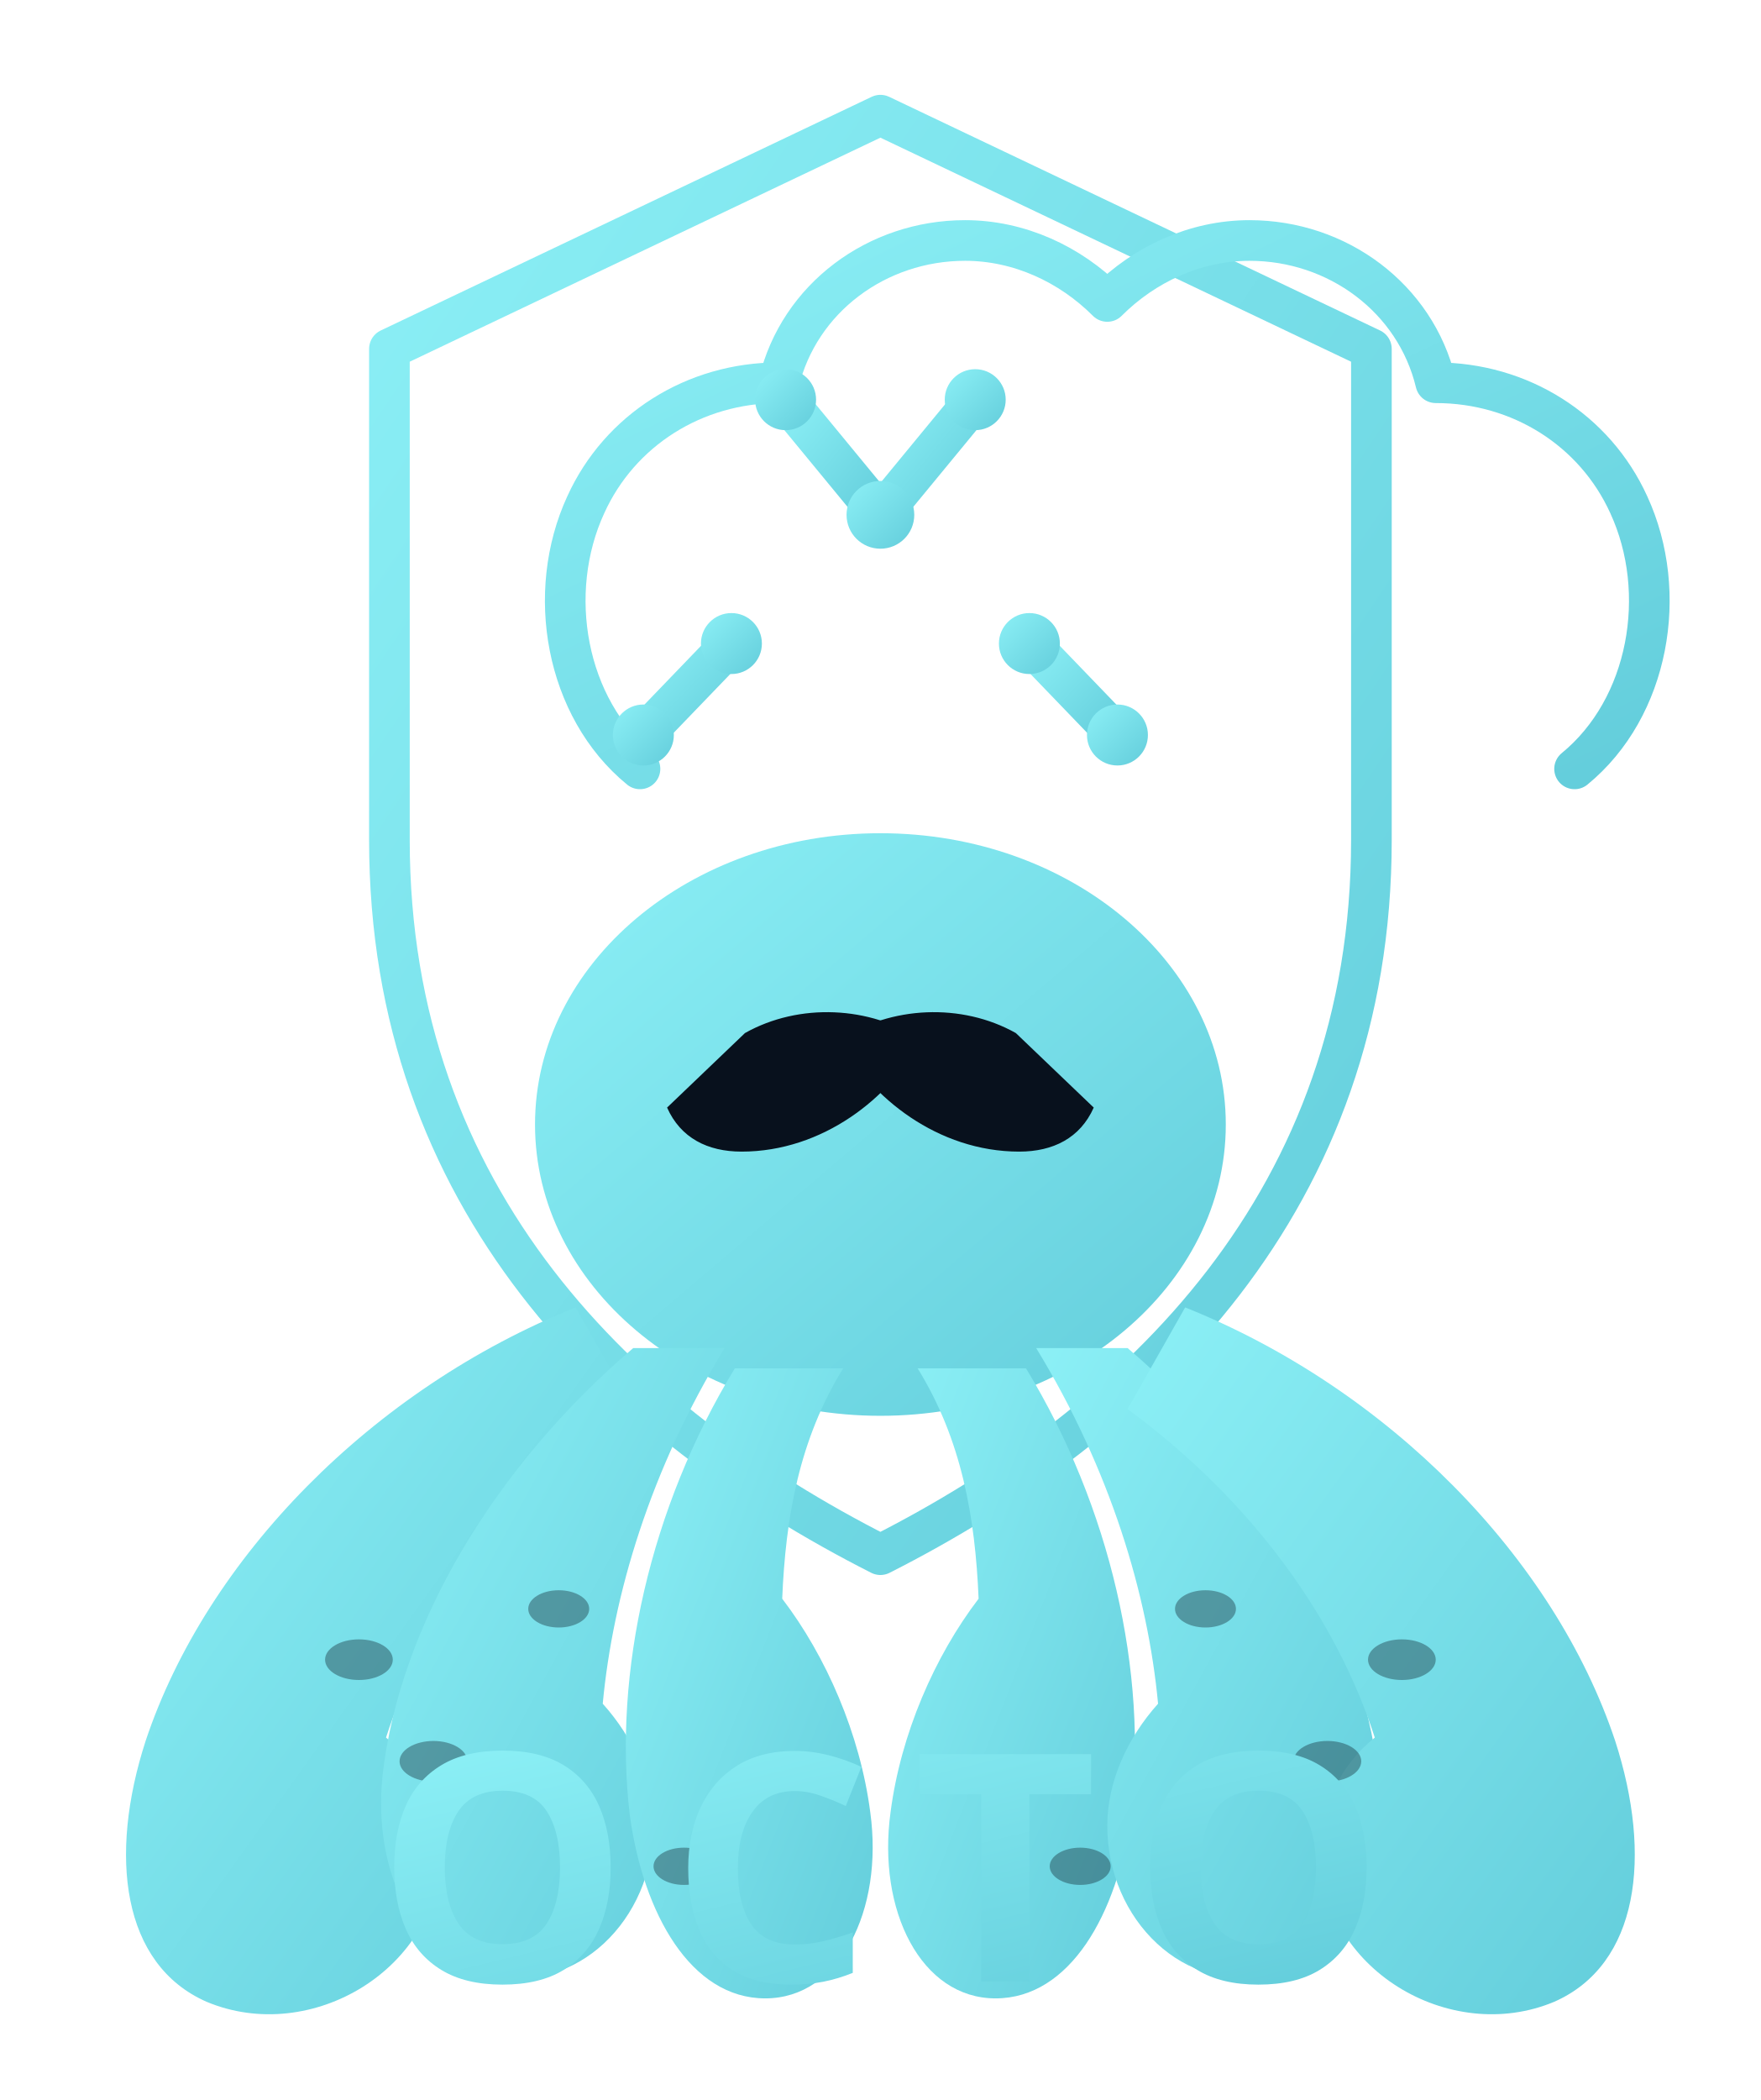
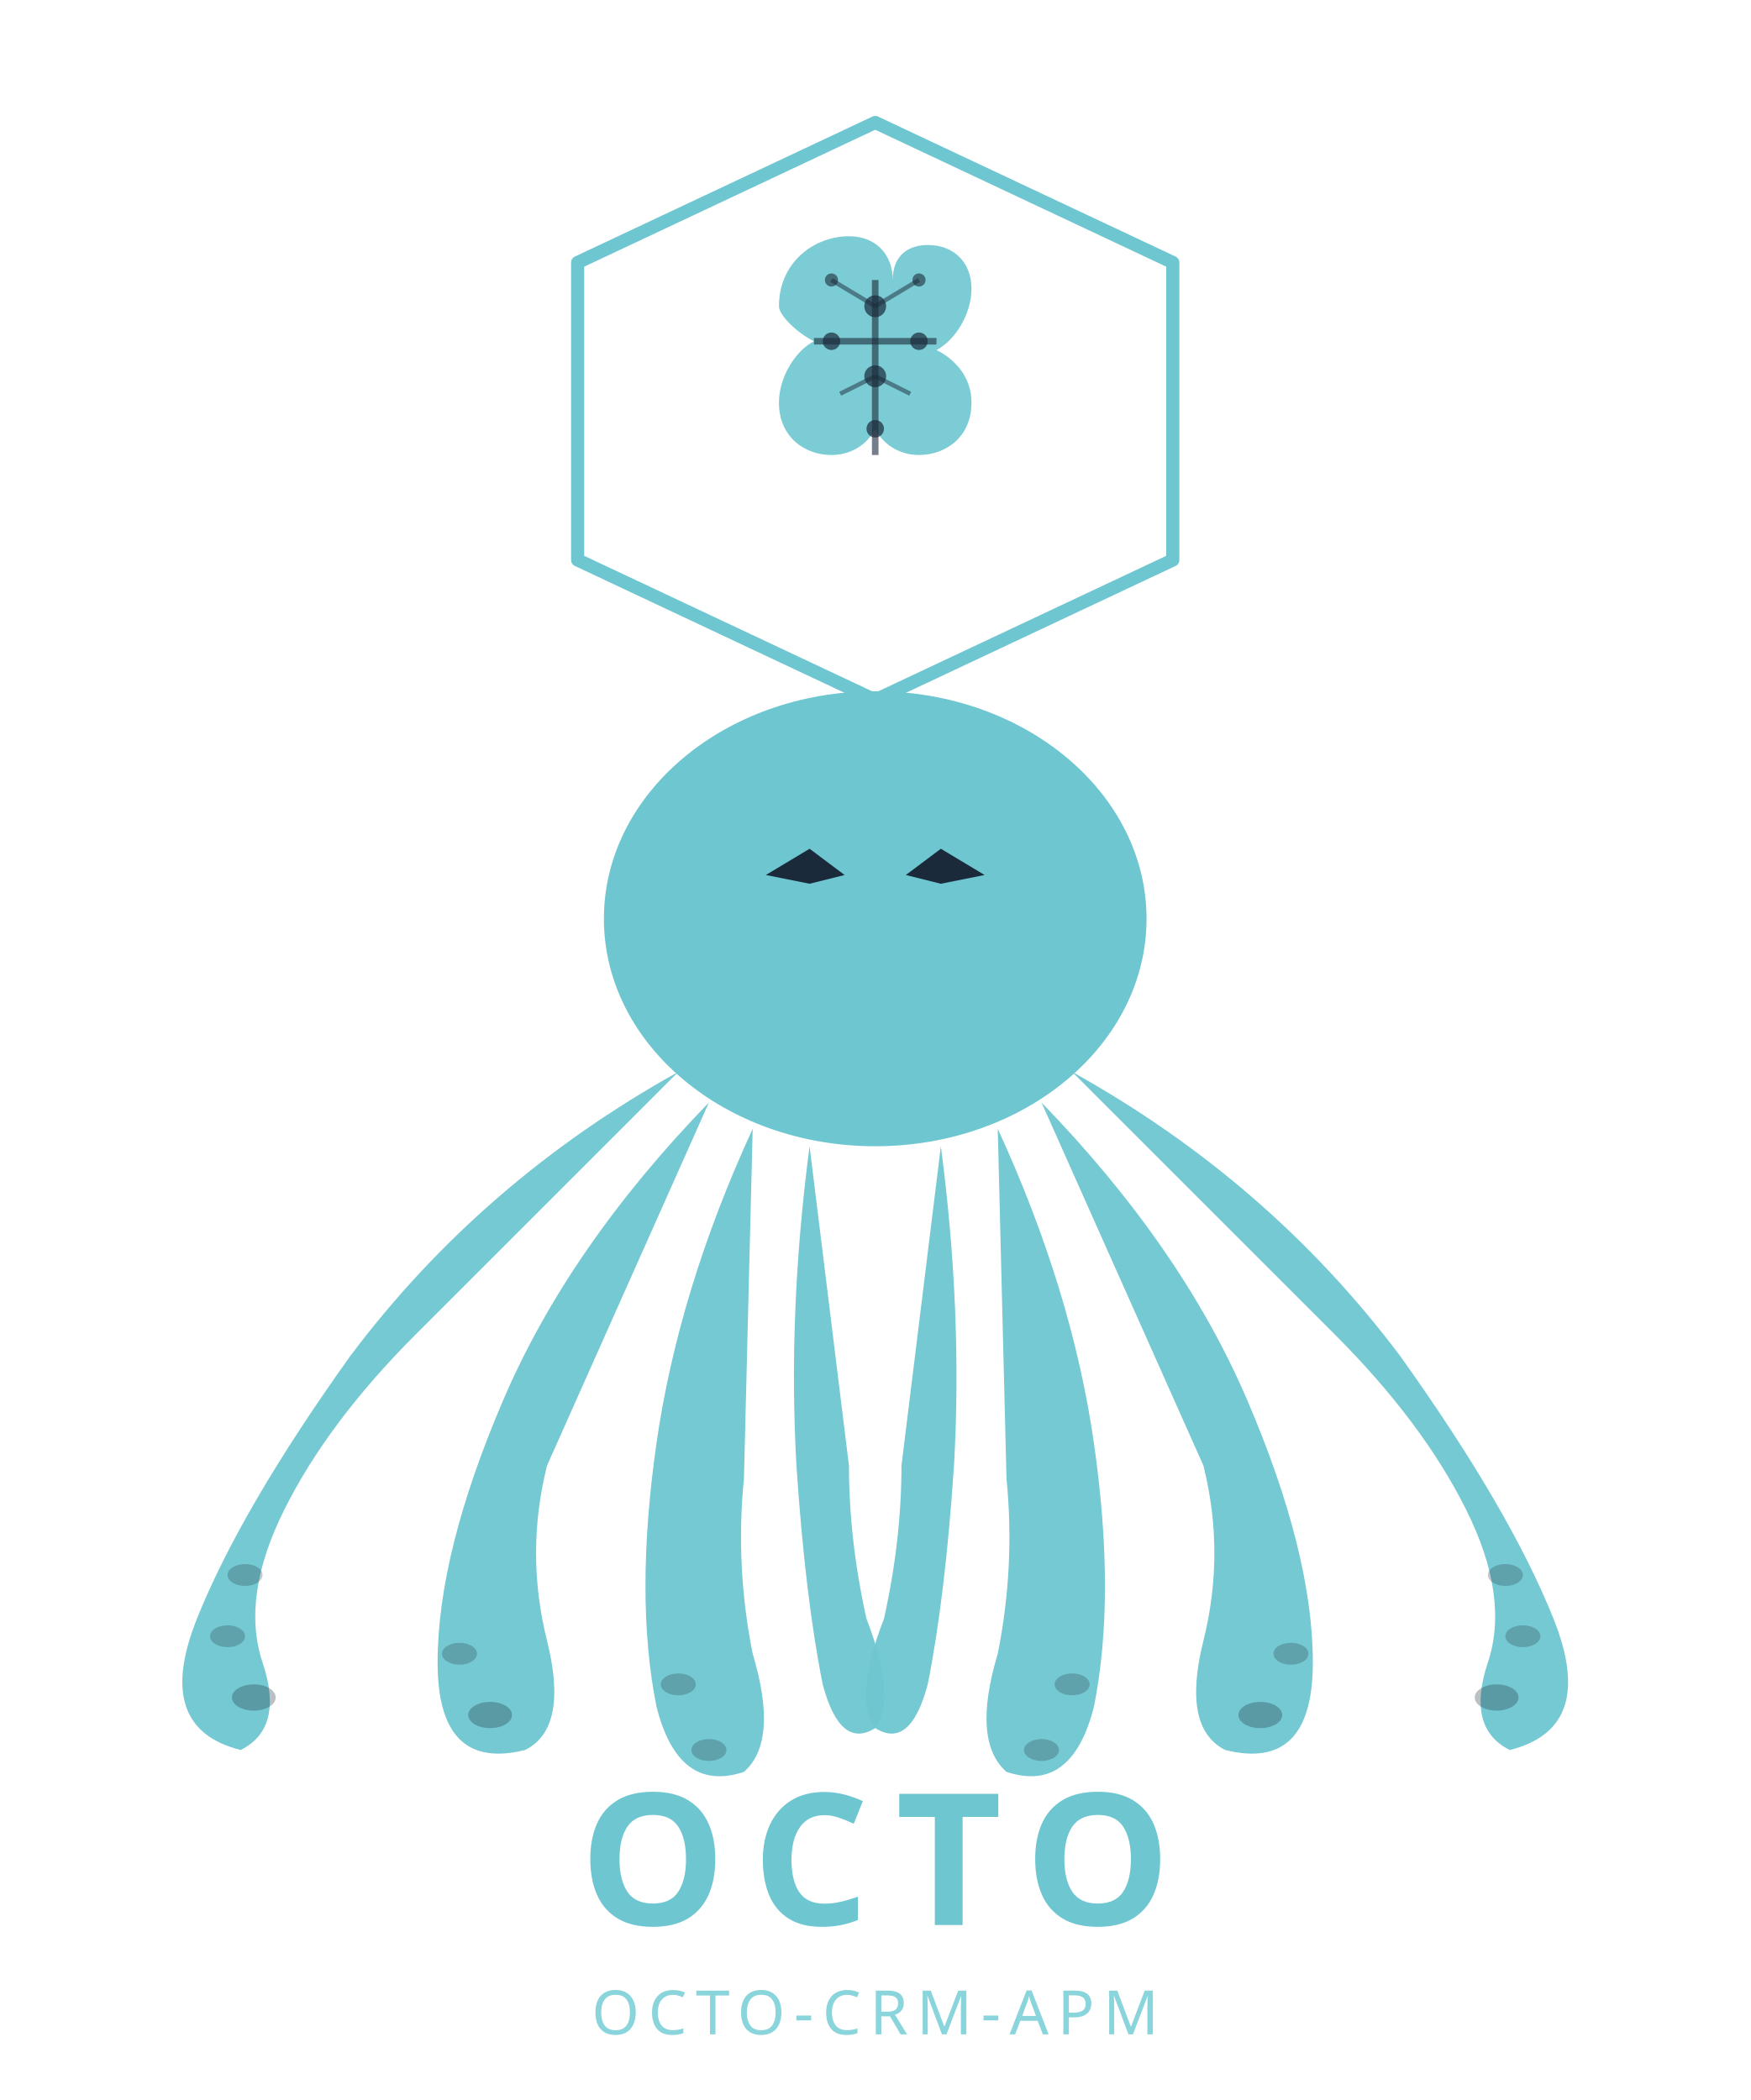
- <svg xmlns="http://www.w3.org/2000/svg" viewBox="0 0 520 620" width="520" height="620" role="img" aria-label="OCTO CRM APM logo">
+ <svg xmlns="http://www.w3.org/2000/svg" viewBox="0 0 400 480" width="400" height="480">
  <defs>
-     <linearGradient id="glow" x1="0%" y1="0%" x2="100%" y2="100%">
-       <stop offset="0%" stop-color="#8cf0f6" />
-       <stop offset="100%" stop-color="#63cddb" />
-     </linearGradient>
    <style>
-       .stroke { fill: none; stroke: url(#glow); stroke-width: 12; stroke-linecap: round; stroke-linejoin: round; }
-       .fill { fill: url(#glow); }
-       .eye { fill: #08111d; }
-       .text { fill: url(#glow); font-family: 'Space Grotesk', 'Segoe UI', sans-serif; font-weight: 700; letter-spacing: 12px; }
+       .octo-fill { fill: #6ec6d0; }
+       .octo-stroke { fill: none; stroke: #6ec6d0; stroke-width: 3; }
+       .octo-text { fill: #6ec6d0; font-family: 'Segoe UI', system-ui, -apple-system, sans-serif; font-weight: 700; letter-spacing: 6px; }
+       .product-text { fill: #8ad4dc; font-family: 'Segoe UI', system-ui, -apple-system, sans-serif; font-weight: 400; letter-spacing: 2px; font-size: 14px; }
    </style>
  </defs>
-   <path class="stroke" d="M260 34 405 103v145c0 106-68 172-145 211-77-39-145-105-145-211V103z" />
-   <g transform="translate(260 172)">
-     <path class="stroke" d="M-71 55c-22-18-28-52-16-78 10-22 32-36 57-36 6-25 29-42 55-42 16 0 31 7 42 18 11-11 26-18 42-18 26 0 49 17 55 42 25 0 47 14 57 36 12 26 6 60-16 78" />
-     <path class="stroke" d="M0-20v91" />
-     <path class="stroke" d="M-44 18h44" />
-     <path class="stroke" d="M44 18H0" />
-     <path class="stroke" d="M-44 18-70 45" />
-     <path class="stroke" d="M44 18 70 45" />
-     <path class="stroke" d="M0-20-28-54" />
-     <path class="stroke" d="M0-20 28-54" />
-     <circle class="fill" cx="-44" cy="18" r="9" />
-     <circle class="fill" cx="44" cy="18" r="9" />
-     <circle class="fill" cx="-70" cy="45" r="9" />
-     <circle class="fill" cx="70" cy="45" r="9" />
-     <circle class="fill" cx="-28" cy="-54" r="9" />
-     <circle class="fill" cx="28" cy="-54" r="9" />
-     <circle class="fill" cx="0" cy="-20" r="10" />
+   <path d="M200 28 L268 60 L268 128 L200 160 L132 128 L132 60 Z" class="octo-stroke" stroke-width="4" stroke-linejoin="round" />
+   <g transform="translate(200,94)" class="octo-fill">
+     <path d="M-22,-24 C-22,-34 -14,-40 -6,-40 C0,-40 4,-36 4,-30              C4,-36 8,-38 12,-38 C18,-38 22,-34 22,-28              C22,-22 18,-16 14,-14 C18,-12 22,-8 22,-2              C22,6 16,10 10,10 C6,10 2,8 0,4              C-2,8 -6,10 -10,10 C-16,10 -22,6 -22,-2              C-22,-8 -18,-14 -14,-16 C-18,-18 -22,-22 -22,-24 Z" opacity="0.9" />
+     <line x1="0" y1="-30" x2="0" y2="10" stroke="#1a2a3a" stroke-width="1.5" opacity="0.6" />
+     <line x1="-14" y1="-16" x2="14" y2="-16" stroke="#1a2a3a" stroke-width="1.5" opacity="0.6" />
+     <circle cx="0" cy="-24" r="2.5" fill="#1a2a3a" opacity="0.7" />
+     <circle cx="0" cy="-8" r="2.5" fill="#1a2a3a" opacity="0.7" />
+     <circle cx="-10" cy="-16" r="2" fill="#1a2a3a" opacity="0.7" />
+     <circle cx="10" cy="-16" r="2" fill="#1a2a3a" opacity="0.7" />
+     <circle cx="0" cy="4" r="2" fill="#1a2a3a" opacity="0.7" />
+     <line x1="0" y1="-24" x2="-10" y2="-30" stroke="#1a2a3a" stroke-width="1" opacity="0.5" />
+     <line x1="0" y1="-24" x2="10" y2="-30" stroke="#1a2a3a" stroke-width="1" opacity="0.5" />
+     <line x1="0" y1="-8" x2="-8" y2="-4" stroke="#1a2a3a" stroke-width="1" opacity="0.5" />
+     <line x1="0" y1="-8" x2="8" y2="-4" stroke="#1a2a3a" stroke-width="1" opacity="0.5" />
+     <circle cx="-10" cy="-30" r="1.5" fill="#1a2a3a" opacity="0.6" />
+     <circle cx="10" cy="-30" r="1.5" fill="#1a2a3a" opacity="0.6" />
  </g>
-   <ellipse class="fill" cx="260" cy="332" rx="102" ry="86" />
-   <path class="eye" d="m197 327 23-22c16-9 37-8 52 2-9 17-29 33-53 33-10 0-18-4-22-13z" />
-   <path class="eye" d="m323 327-23-22c-16-9-37-8-52 2 9 17 29 33 53 33 10 0 18-4 22-13z" />
-   <g class="fill">
-     <path d="M170 386c-60 24-109 74-127 128-11 34-7 66 18 77 31 13 69-10 69-44 0-14-6-26-16-34 11-34 35-69 73-97z" />
-     <path d="M187 398c-41 35-69 82-74 126-3 28 9 54 32 59 25 6 48-16 48-44 0-13-6-26-15-36 3-32 14-69 36-105z" />
-     <path d="M217 404c-25 41-36 90-31 132 4 29 18 54 40 54 22 0 35-26 31-55-3-23-13-46-26-63 1-24 5-47 18-68z" />
-     <path d="M303 404c25 41 36 90 31 132-4 29-18 54-40 54-22 0-35-26-31-55 3-23 13-46 26-63-1-24-5-47-18-68z" />
-     <path d="M333 398c41 35 69 82 74 126 3 28-9 54-32 59-25 6-48-16-48-44 0-13 6-26 15-36-3-32-14-69-36-105z" />
-     <path d="M350 386c60 24 109 74 127 128 11 34 7 66-18 77-31 13-69-10-69-44 0-14 6-26 16-34-11-34-35-69-73-97z" />
-   </g>
-   <g opacity=".35" fill="#06111d">
-     <ellipse cx="106" cy="490" rx="10" ry="6" />
-     <ellipse cx="128" cy="520" rx="10" ry="6" />
-     <ellipse cx="165" cy="475" rx="9" ry="5.5" />
-     <ellipse cx="202" cy="551" rx="9" ry="5.5" />
-     <ellipse cx="319" cy="551" rx="9" ry="5.5" />
-     <ellipse cx="356" cy="475" rx="9" ry="5.5" />
-     <ellipse cx="392" cy="520" rx="10" ry="6" />
-     <ellipse cx="414" cy="490" rx="10" ry="6" />
-   </g>
-   <text x="260" y="585" text-anchor="middle" class="text" font-size="94">OCTO</text>
+   <ellipse cx="200" cy="210" rx="62" ry="52" class="octo-fill" />
+   <path d="M175,200 L185,194 L193,200 L185,202 Z" fill="#1a2a3a" />
+   <path d="M207,200 L215,194 L225,200 L215,202 Z" fill="#1a2a3a" />
+   <path d="M155,245 Q110,270 80,310 Q55,345 45,370 Q35,395 55,400 Q65,395 60,380 Q55,365 65,345 Q75,325 95,305" class="octo-fill" opacity="0.95" />
+   <ellipse cx="58" cy="388" rx="5" ry="3" fill="#1a2a3a" opacity="0.3" />
+   <ellipse cx="52" cy="374" rx="4" ry="2.5" fill="#1a2a3a" opacity="0.25" />
+   <ellipse cx="56" cy="360" rx="4" ry="2.5" fill="#1a2a3a" opacity="0.25" />
+   <path d="M162,252 Q130,285 115,320 Q100,355 100,380 Q100,405 120,400 Q130,395 125,375 Q120,355 125,335" class="octo-fill" opacity="0.95" />
+   <ellipse cx="112" cy="392" rx="5" ry="3" fill="#1a2a3a" opacity="0.3" />
+   <ellipse cx="105" cy="378" rx="4" ry="2.5" fill="#1a2a3a" opacity="0.25" />
+   <path d="M172,258 Q155,295 150,330 Q145,365 150,390 Q155,410 170,405 Q178,398 172,378 Q168,358 170,338" class="octo-fill" opacity="0.95" />
+   <ellipse cx="162" cy="400" rx="4" ry="2.5" fill="#1a2a3a" opacity="0.25" />
+   <ellipse cx="155" cy="385" rx="4" ry="2.5" fill="#1a2a3a" opacity="0.25" />
+   <path d="M185,262 Q180,300 182,335 Q184,365 188,385 Q192,400 200,395 Q205,388 198,370 Q194,352 194,335" class="octo-fill" opacity="0.95" />
+   <path d="M215,262 Q220,300 218,335 Q216,365 212,385 Q208,400 200,395 Q195,388 202,370 Q206,352 206,335" class="octo-fill" opacity="0.95" />
+   <path d="M228,258 Q245,295 250,330 Q255,365 250,390 Q245,410 230,405 Q222,398 228,378 Q232,358 230,338" class="octo-fill" opacity="0.95" />
+   <ellipse cx="238" cy="400" rx="4" ry="2.5" fill="#1a2a3a" opacity="0.25" />
+   <ellipse cx="245" cy="385" rx="4" ry="2.5" fill="#1a2a3a" opacity="0.25" />
+   <path d="M238,252 Q270,285 285,320 Q300,355 300,380 Q300,405 280,400 Q270,395 275,375 Q280,355 275,335" class="octo-fill" opacity="0.95" />
+   <ellipse cx="288" cy="392" rx="5" ry="3" fill="#1a2a3a" opacity="0.3" />
+   <ellipse cx="295" cy="378" rx="4" ry="2.5" fill="#1a2a3a" opacity="0.25" />
+   <path d="M245,245 Q290,270 320,310 Q345,345 355,370 Q365,395 345,400 Q335,395 340,380 Q345,365 335,345 Q325,325 305,305" class="octo-fill" opacity="0.95" />
+   <ellipse cx="342" cy="388" rx="5" ry="3" fill="#1a2a3a" opacity="0.3" />
+   <ellipse cx="348" cy="374" rx="4" ry="2.5" fill="#1a2a3a" opacity="0.25" />
+   <ellipse cx="344" cy="360" rx="4" ry="2.5" fill="#1a2a3a" opacity="0.25" />
+   <text x="200" y="440" text-anchor="middle" class="octo-text" font-size="42">OCTO</text>
+   <text x="200" y="465" text-anchor="middle" class="product-text">OCTO-CRM-APM</text>
</svg>
